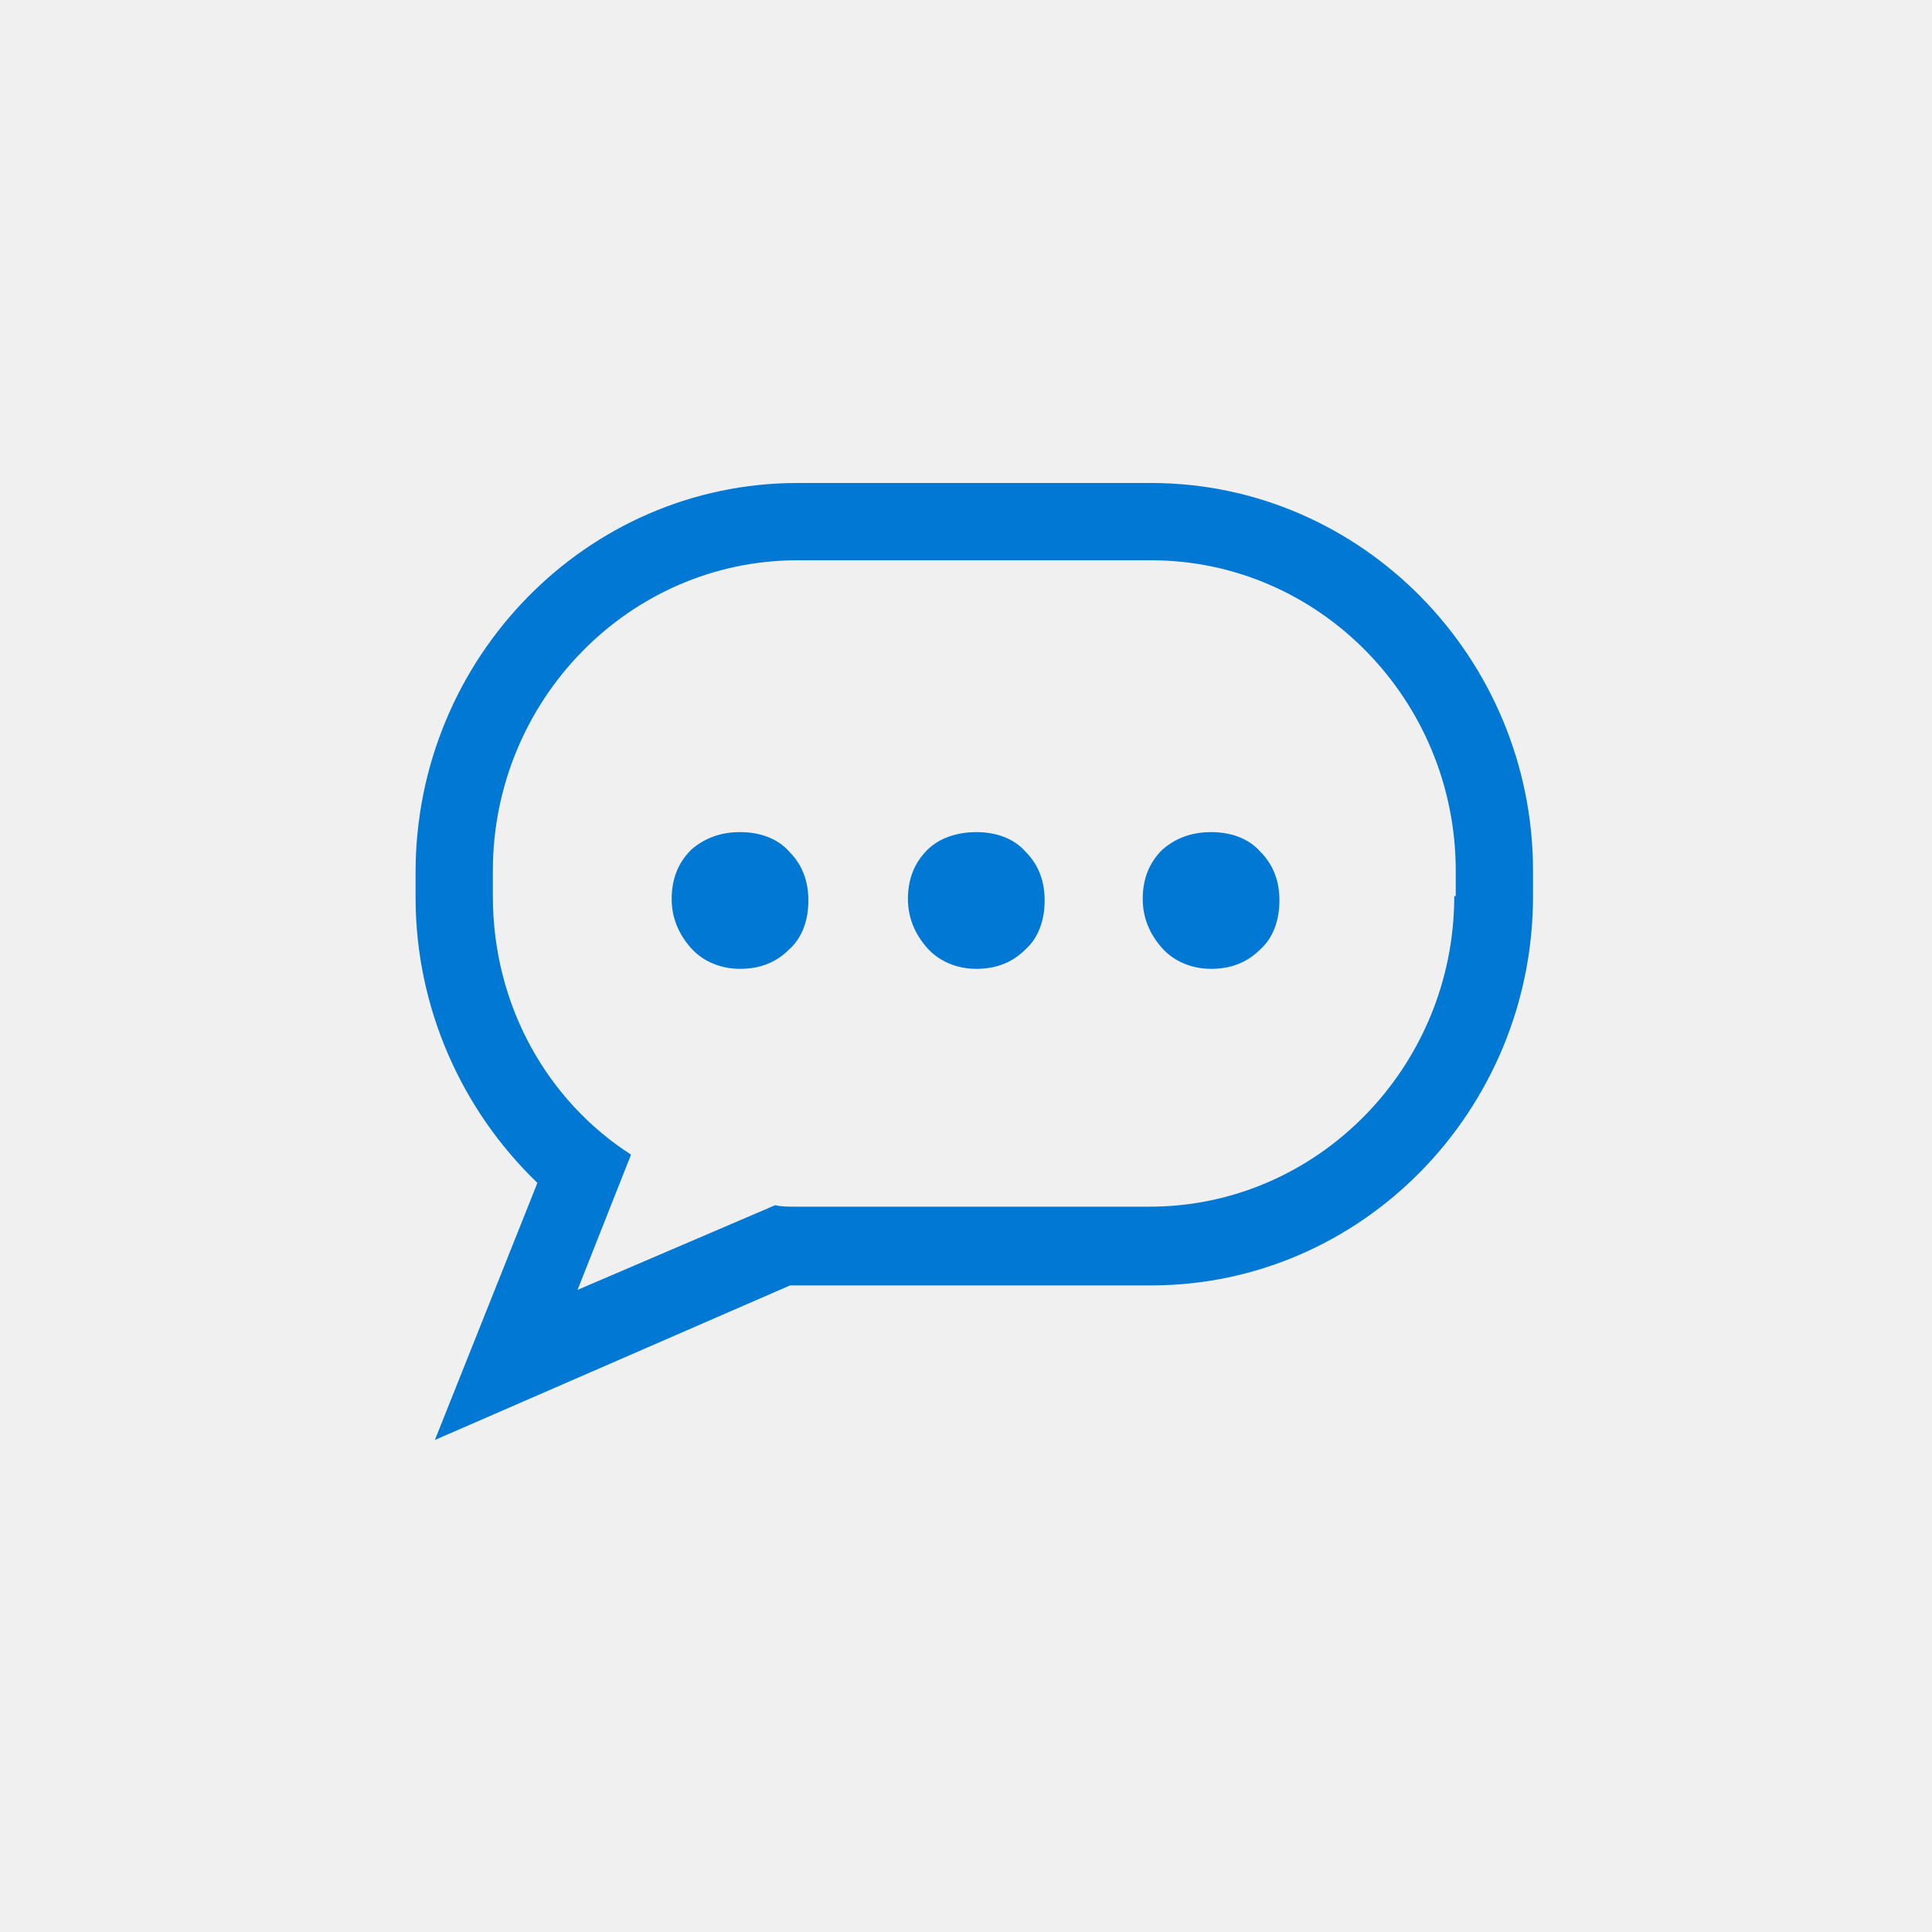
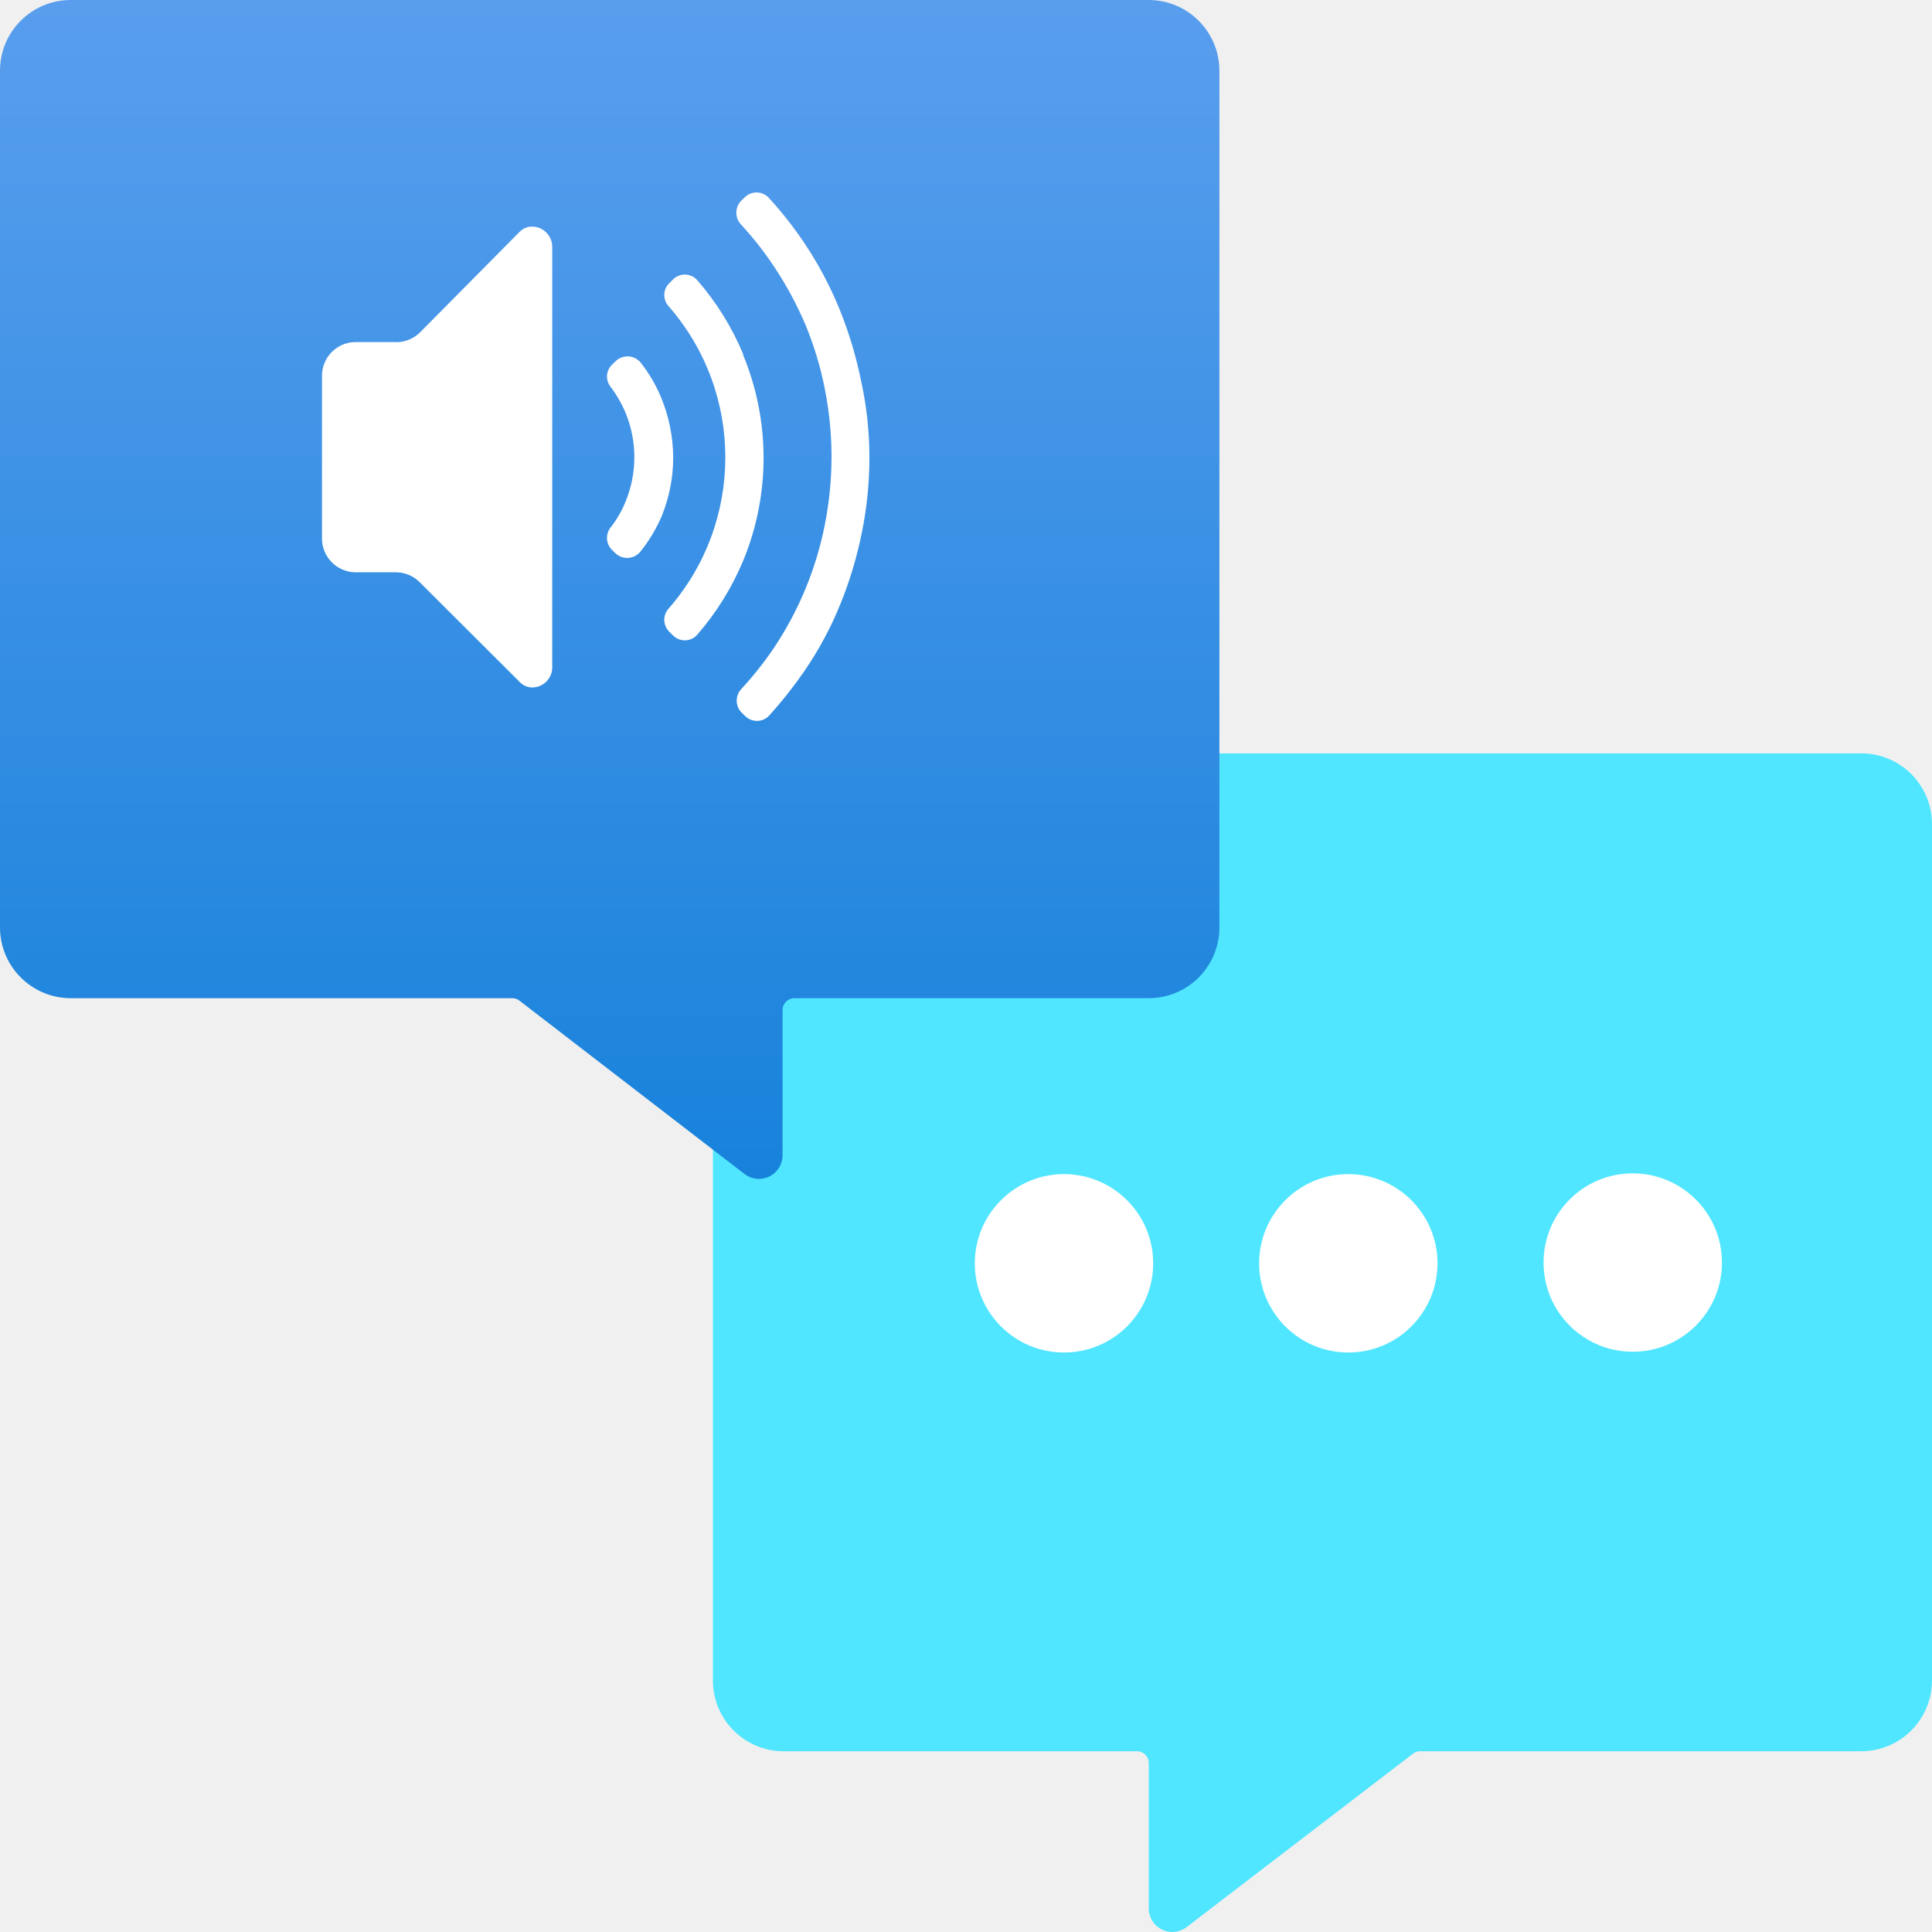
- <svg xmlns="http://www.w3.org/2000/svg" data-slug-id="speech-api" viewBox="0 0 61 61">
-   <path d="M23.365 26.273C23.975 26.273 24.538 26.461 24.913 26.883C25.336 27.306 25.523 27.822 25.523 28.432C25.523 29.041 25.336 29.605 24.913 29.98C24.491 30.402 23.975 30.59 23.365 30.59C22.755 30.59 22.192 30.355 21.817 29.933C21.442 29.511 21.207 28.995 21.207 28.385C21.207 27.775 21.395 27.259 21.817 26.836C22.239 26.461 22.755 26.273 23.365 26.273ZM30.825 26.273C31.435 26.273 31.998 26.461 32.373 26.883C32.795 27.306 32.983 27.822 32.983 28.432C32.983 29.041 32.795 29.605 32.373 29.98C31.951 30.402 31.435 30.59 30.825 30.59C30.215 30.59 29.652 30.355 29.277 29.933C28.901 29.511 28.667 28.995 28.667 28.385C28.667 27.775 28.855 27.259 29.277 26.836C29.652 26.461 30.215 26.273 30.825 26.273ZM38.238 26.273C38.848 26.273 39.411 26.461 39.786 26.883C40.208 27.306 40.396 27.822 40.396 28.432C40.396 29.041 40.208 29.605 39.786 29.98C39.364 30.402 38.848 30.59 38.238 30.59C37.628 30.59 37.065 30.355 36.69 29.933C36.314 29.511 36.08 28.995 36.08 28.385C36.08 27.775 36.267 27.259 36.69 26.836C37.112 26.461 37.628 26.273 38.238 26.273Z" fill="#0078D4" />
-   <path d="M45.916 28.293C45.916 33.688 41.6 38.099 36.298 38.099H25.132C24.897 38.099 24.663 38.099 24.475 38.052L18.235 40.726L19.924 36.456C17.297 34.767 15.561 31.765 15.561 28.293V27.495C15.561 22.1 19.877 17.69 25.179 17.69H36.345C41.647 17.69 45.963 22.1 45.963 27.495V28.293H45.916ZM36.345 15.25H25.179C18.517 15.25 13.121 20.786 13.121 27.542V28.34C13.121 31.812 14.575 35.049 16.968 37.348L13.731 45.465L24.944 40.585C25.038 40.585 25.085 40.585 25.179 40.585H36.345C43.007 40.585 48.403 35.049 48.403 28.293V27.495C48.403 20.786 43.007 15.25 36.345 15.25Z" fill="#0078D4" />
+ <svg xmlns="http://www.w3.org/2000/svg" viewBox="0 0 18 18" class="" role="presentation" focusable="false" id="FxSymbol0-080" data-type="1">
+   <g>
+     <path d="M7.3 7.019h10.041a.659.659 0 0 1 .659.658v7.981a.66.66 0 0 1-.659.658h-4.11a.109.109 0 0 0-.067.023l-2.108 1.615a.219.219 0 0 1-.353-.174v-1.354a.11.11 0 0 0-.109-.11H7.3a.659.659 0 0 1-.658-.658V7.677a.66.66 0 0 1 .658-.658Z" fill="#50e6ff" />
+     <path d="M11.361.659v7.98a.659.659 0 0 1-.661.661H7.4a.11.11 0 0 0-.109.11v1.355a.22.22 0 0 1-.353.174L4.836 9.32a.109.109 0 0 0-.067-.02H.659A.66.66 0 0 1 0 8.639V.659A.659.659 0 0 1 .659 0H10.7a.66.66 0 0 1 .661.659Z" fill="url(#59616712-f700-4139-92c6-bd98d17f0191)" />
+     <path d="M8.1 4.26a3.48 3.48 0 0 1-.07.7 3.688 3.688 0 0 1-.2.667 3.249 3.249 0 0 1-.329.615 4.03 4.03 0 0 1-.336.426.156.156 0 0 1-.226 0l-.031-.03a.159.159 0 0 1 0-.22 3.261 3.261 0 0 0 .3-.378 3.164 3.164 0 0 0 .477-1.153 3.242 3.242 0 0 0 0-1.262 3.13 3.13 0 0 0-.181-.6 3.311 3.311 0 0 0-.3-.553 3.107 3.107 0 0 0-.3-.38.16.16 0 0 1 0-.22l.032-.031a.156.156 0 0 1 .225 0 3.555 3.555 0 0 1 .336.428 3.453 3.453 0 0 1 .326.615 3.76 3.76 0 0 1 .2.667 3.3 3.3 0 0 1 .077.709ZM6.924 3.3a2.516 2.516 0 0 0-.431-.693.155.155 0 0 0-.226 0l-.031.031a.154.154 0 0 0-.01.211 2.142 2.142 0 0 1 0 2.825.155.155 0 0 0 .01.212l.031.031a.155.155 0 0 0 .226 0 2.546 2.546 0 0 0 .431-.693 2.51 2.51 0 0 0 0-1.916Zm-1.238.3a1.134 1.134 0 0 1 .143.248 1.088 1.088 0 0 1 0 .824 1.011 1.011 0 0 1-.142.245.156.156 0 0 0 .014.205l.03.03a.159.159 0 0 0 .235-.012 1.421 1.421 0 0 0 .2-.334 1.444 1.444 0 0 0 .106-.547 1.486 1.486 0 0 0-.109-.547 1.359 1.359 0 0 0-.193-.332.158.158 0 0 0-.236-.013L5.7 3.4a.153.153 0 0 0-.014.2Zm-2-.413h-.372A.314.314 0 0 0 3 3.5v1.518a.315.315 0 0 0 .314.314h.374a.314.314 0 0 1 .222.092l.937.935a.161.161 0 0 0 .111.046.187.187 0 0 0 .187-.187V2.3a.189.189 0 0 0-.189-.189.162.162 0 0 0-.112.046L3.91 3.1a.315.315 0 0 1-.222.088Zm11.525 7.745a.831.831 0 1 1-.83.83.83.83 0 0 1 .83-.83Zm-3.48.837a.831.831 0 1 0 .831-.83.831.831 0 0 0-.831.83Zm-2.649 0a.831.831 0 1 0 .831-.83.831.831 0 0 0-.831.83Z" class="msportalfx-svg-c01" fill="#ffffff" />
+   </g>
+   <defs>
+     <linearGradient id="59616712-f700-4139-92c6-bd98d17f0191" x1="5.681" y1="-.862" x2="5.681" y2="15.008" gradientUnits="userSpaceOnUse">
+       <stop offset="0" stop-color="#5ea0ef" />
+       <stop offset="1" stop-color="#0078d4" />
+     </linearGradient>
+   </defs>
</svg>
